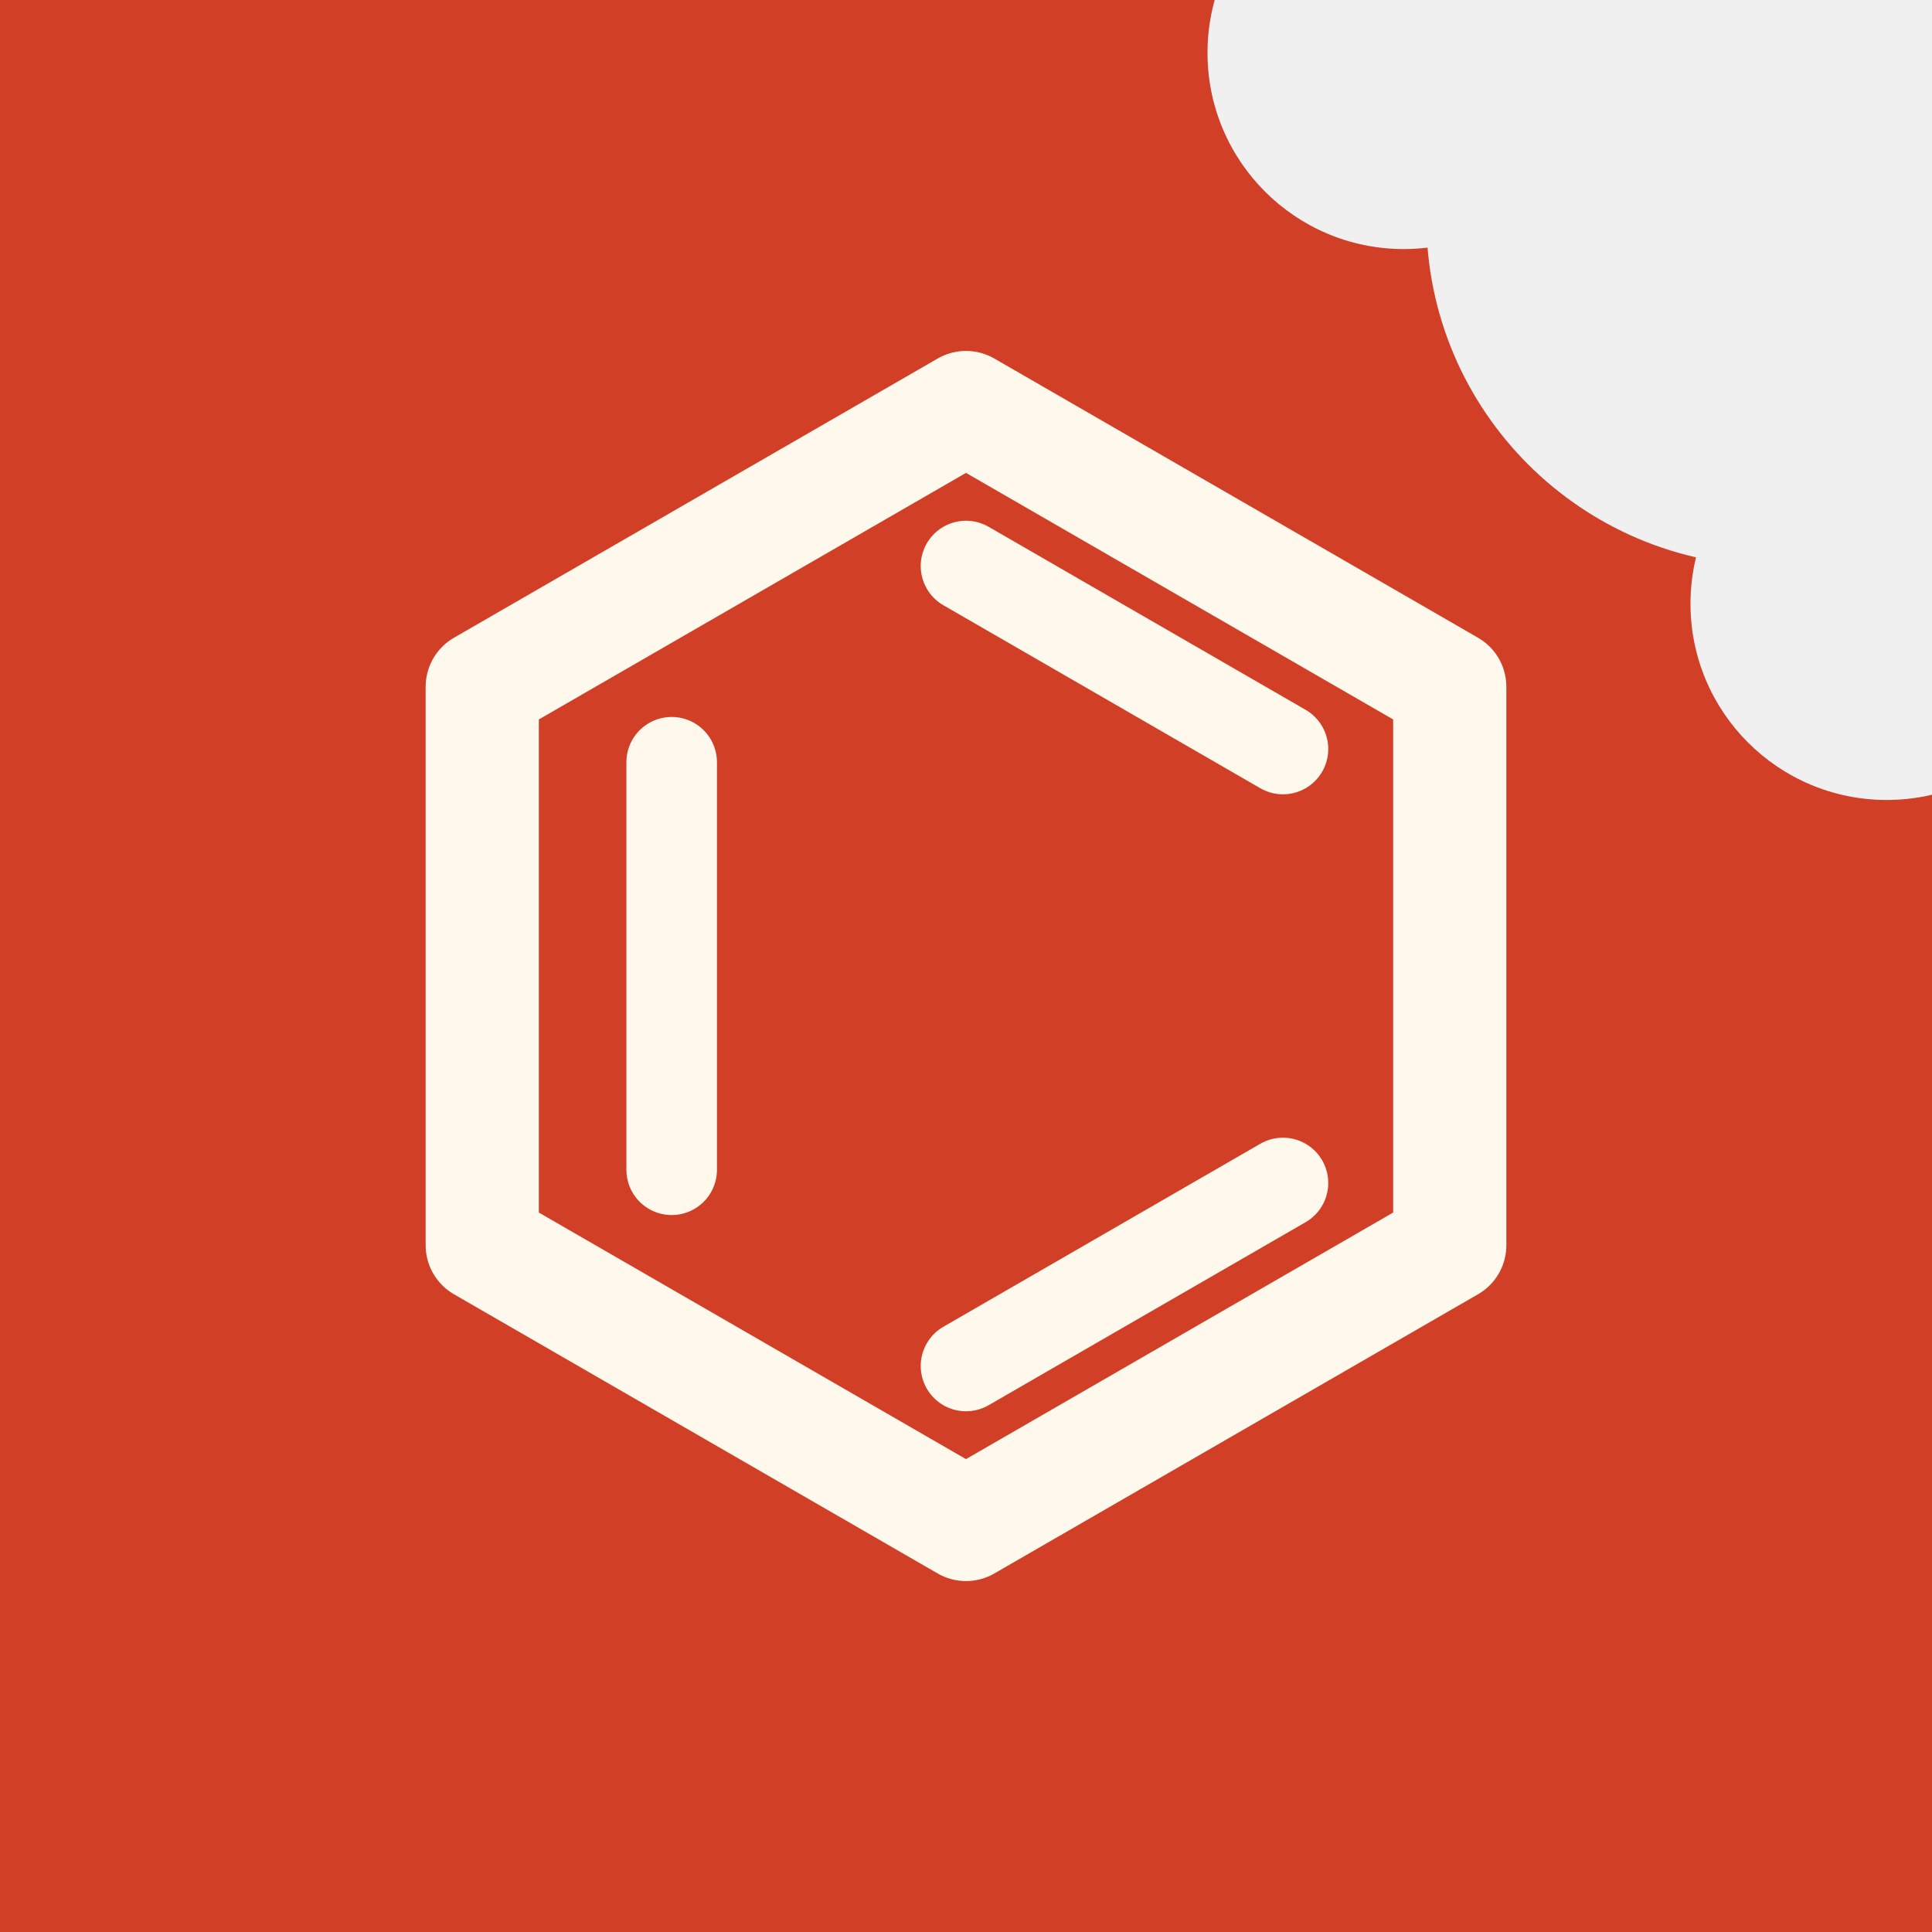
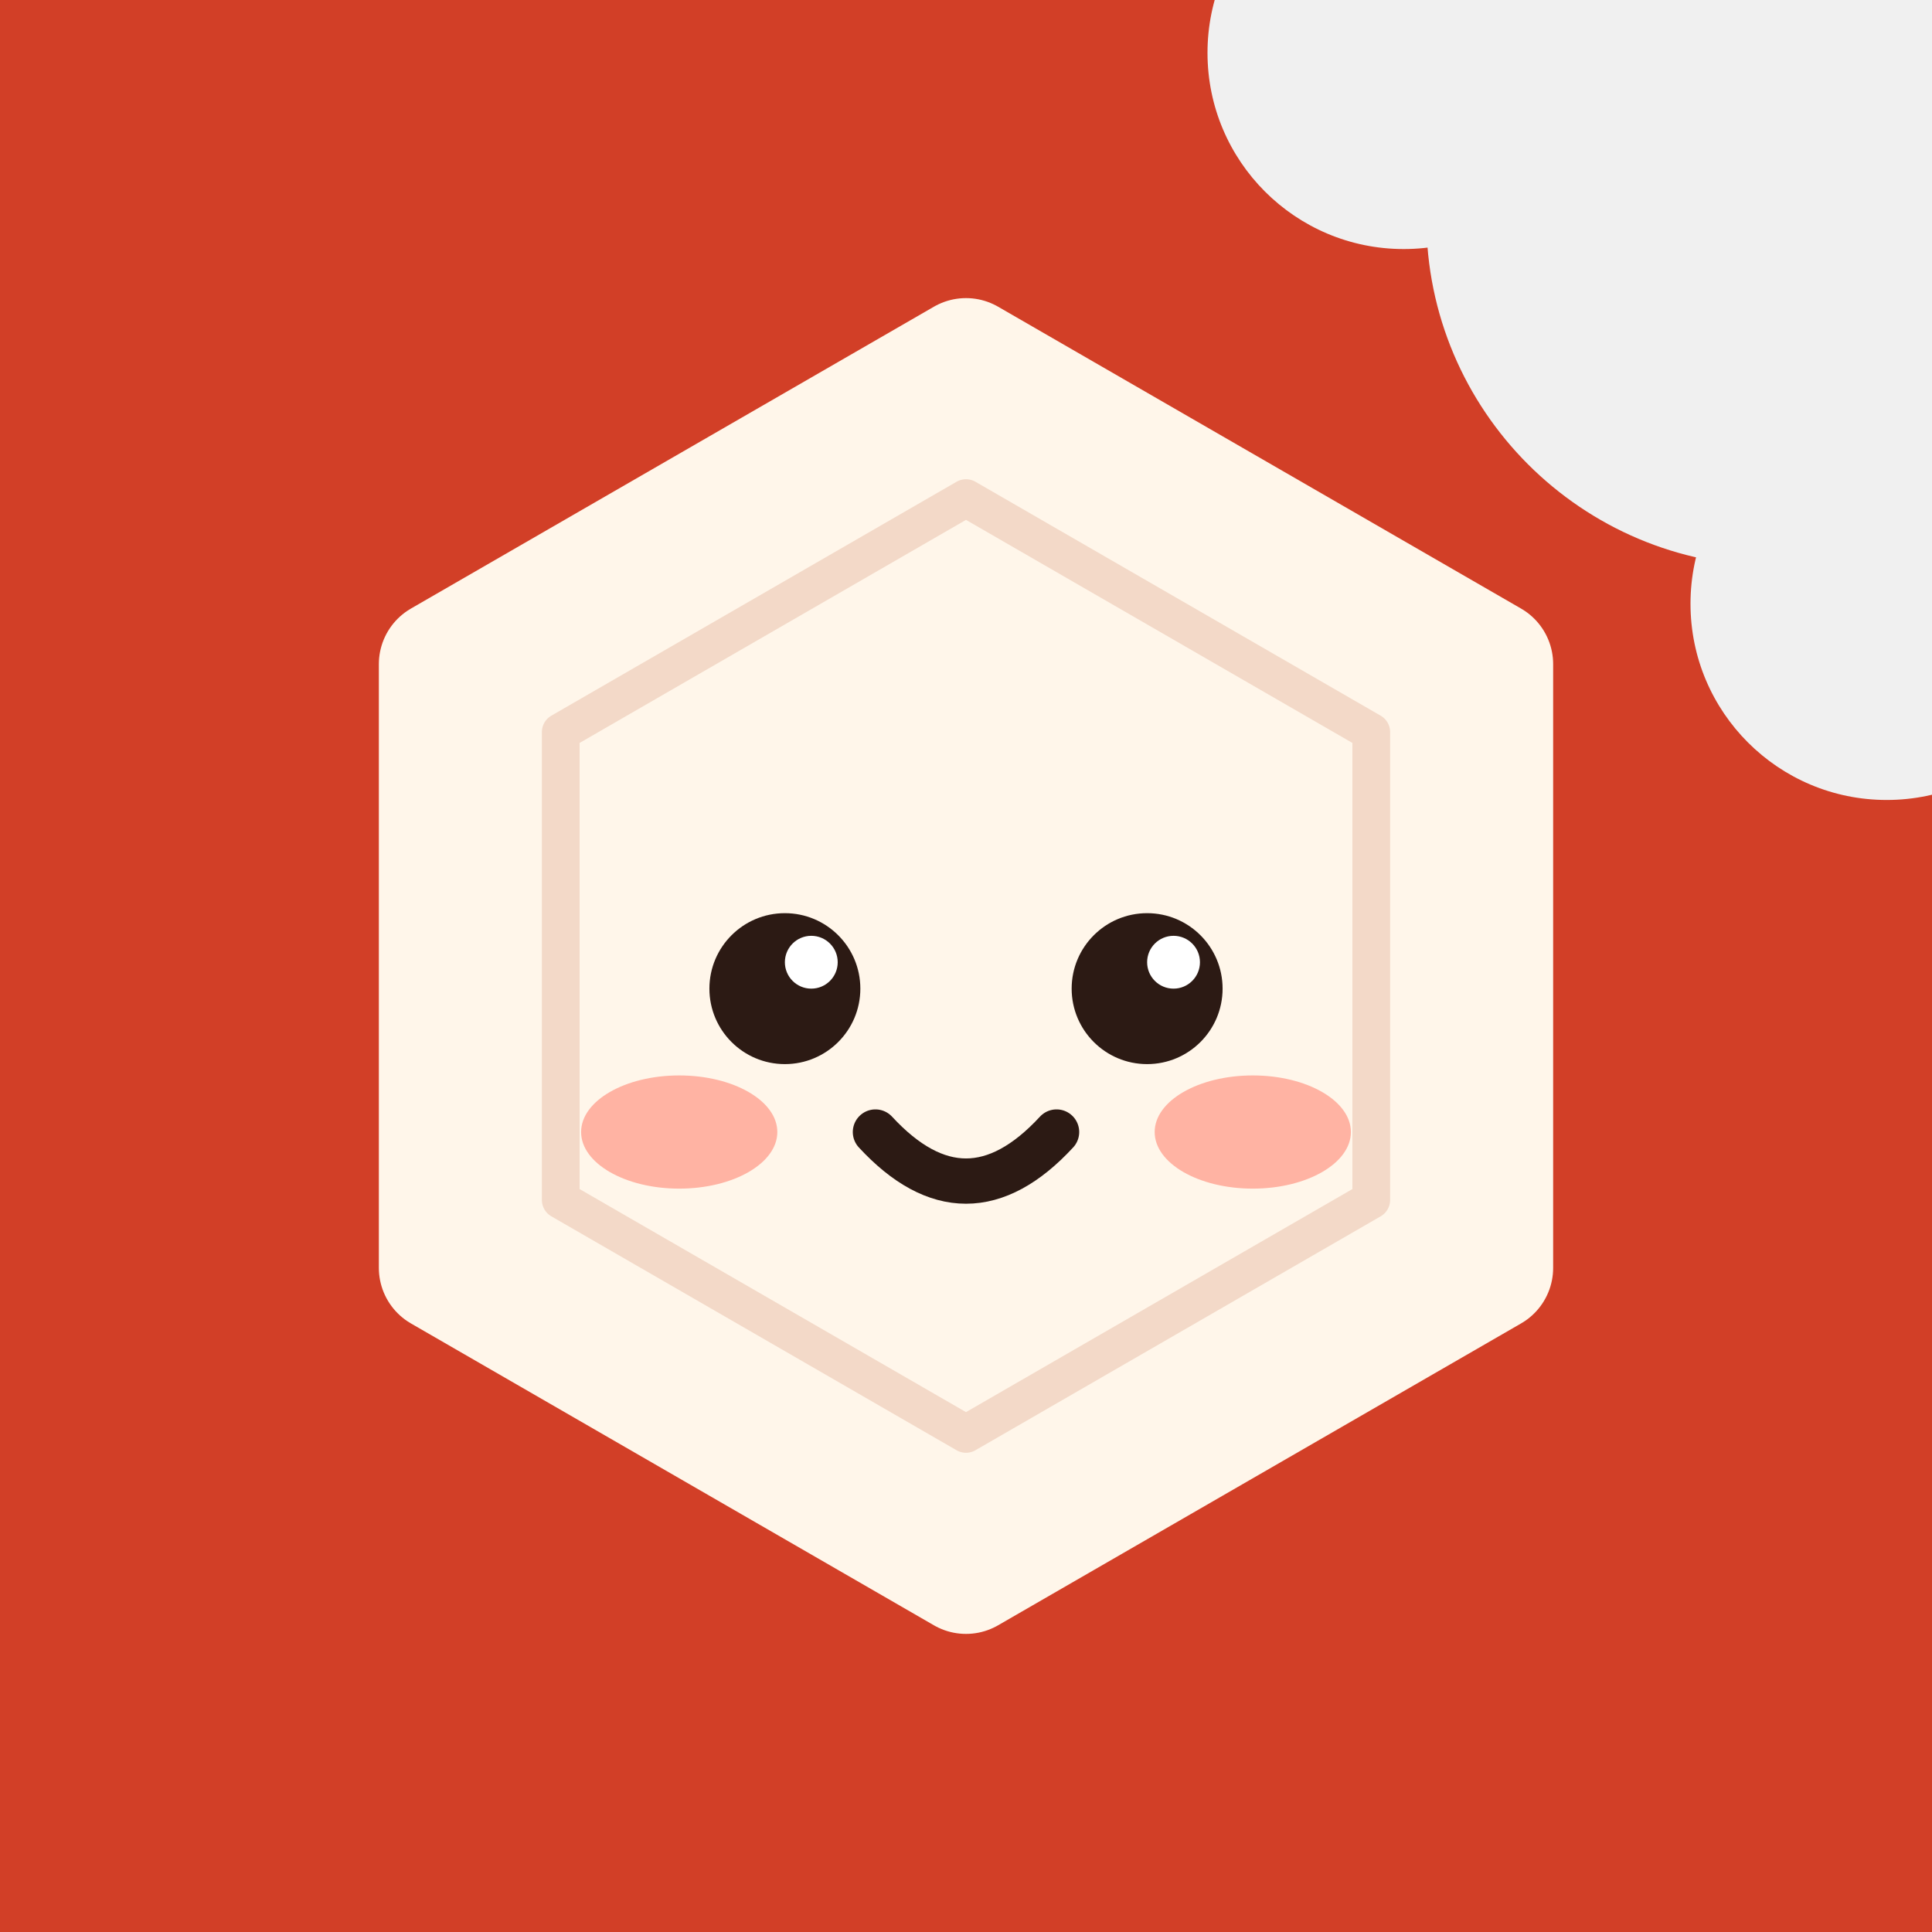
<svg xmlns="http://www.w3.org/2000/svg" viewBox="0 0 512 512">
  <defs>
    <mask id="b">
      <rect width="512" height="512" fill="#fff" />
      <circle cx="470" cy="58" r="92" fill="#000" />
      <circle cx="372" cy="14" r="52" fill="#000" />
      <circle cx="500" cy="160" r="52" fill="#000" />
    </mask>
  </defs>
-   <rect width="512" height="512" rx="0" fill="#D23F27" mask="url(#b)" />
-   <path d="M256 108l128.2 74v148L256 404l-128.2-74V182z" fill="none" stroke="#FFF8EC" stroke-width="30" stroke-linejoin="round" />
-   <path d="M178 202v108M256 362l84-48.5M256 150l84 48.5" stroke="#FFF8EC" stroke-width="24" stroke-linecap="round" fill="none" />
+   <rect width="512" height="512" fill="#D23F27" mask="url(#b)" />
+   <path d="M256 96l138.6 80v160L256 416l-138.6-80V176z" fill="#FFF6EA" stroke="#FFF6EA" stroke-width="34" stroke-linejoin="round" />
+   <path d="M256 132l107.4 62v124L256 380l-107.4-62V194z" fill="none" stroke="#F3D9C8" stroke-width="10" stroke-linejoin="round" />
+   <ellipse cx="180" cy="300" rx="26" ry="15" fill="#FFB3A3" />
+   <ellipse cx="332" cy="300" rx="26" ry="15" fill="#FFB3A3" />
+   <circle cx="208" cy="262" r="20" fill="#2C1A14" />
+   <circle cx="304" cy="262" r="20" fill="#2C1A14" />
+   <circle cx="215" cy="255" r="7" fill="#fff" />
+   <circle cx="311" cy="255" r="7" fill="#fff" />
+   <path d="M232 300q24 26 48 0" fill="none" stroke="#2C1A14" stroke-width="12" stroke-linecap="round" />
</svg>
